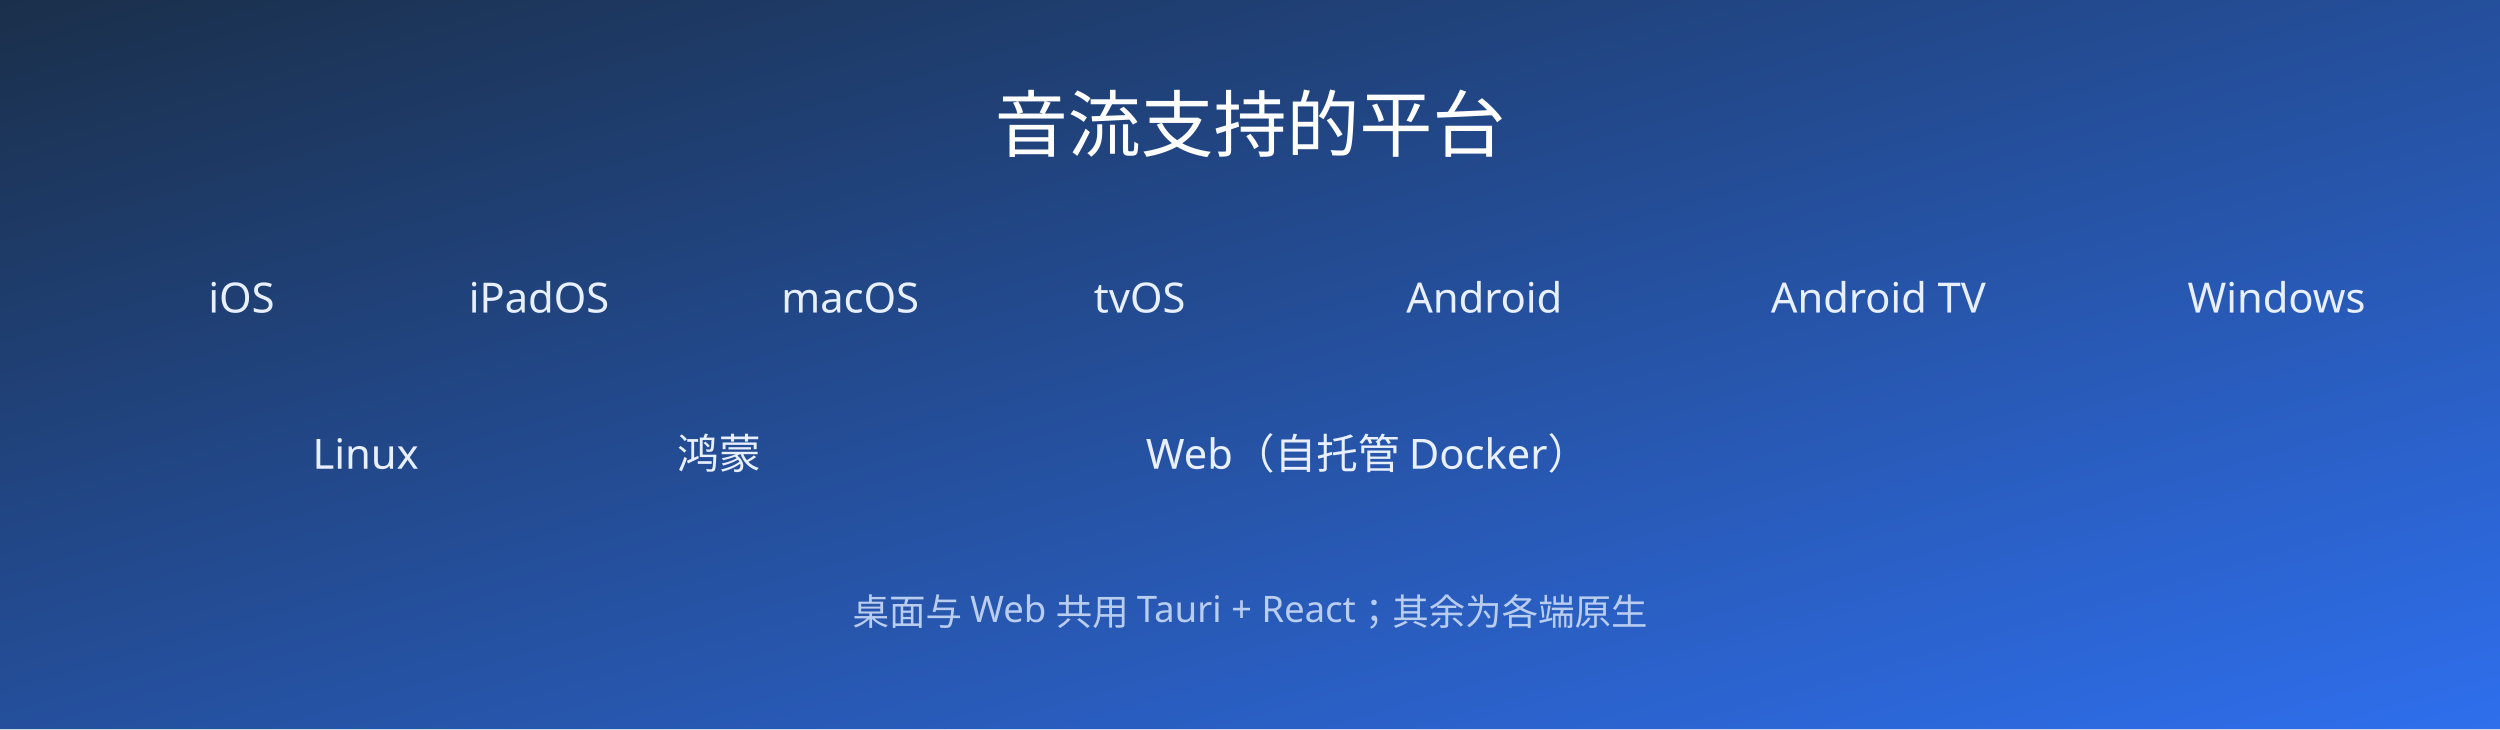
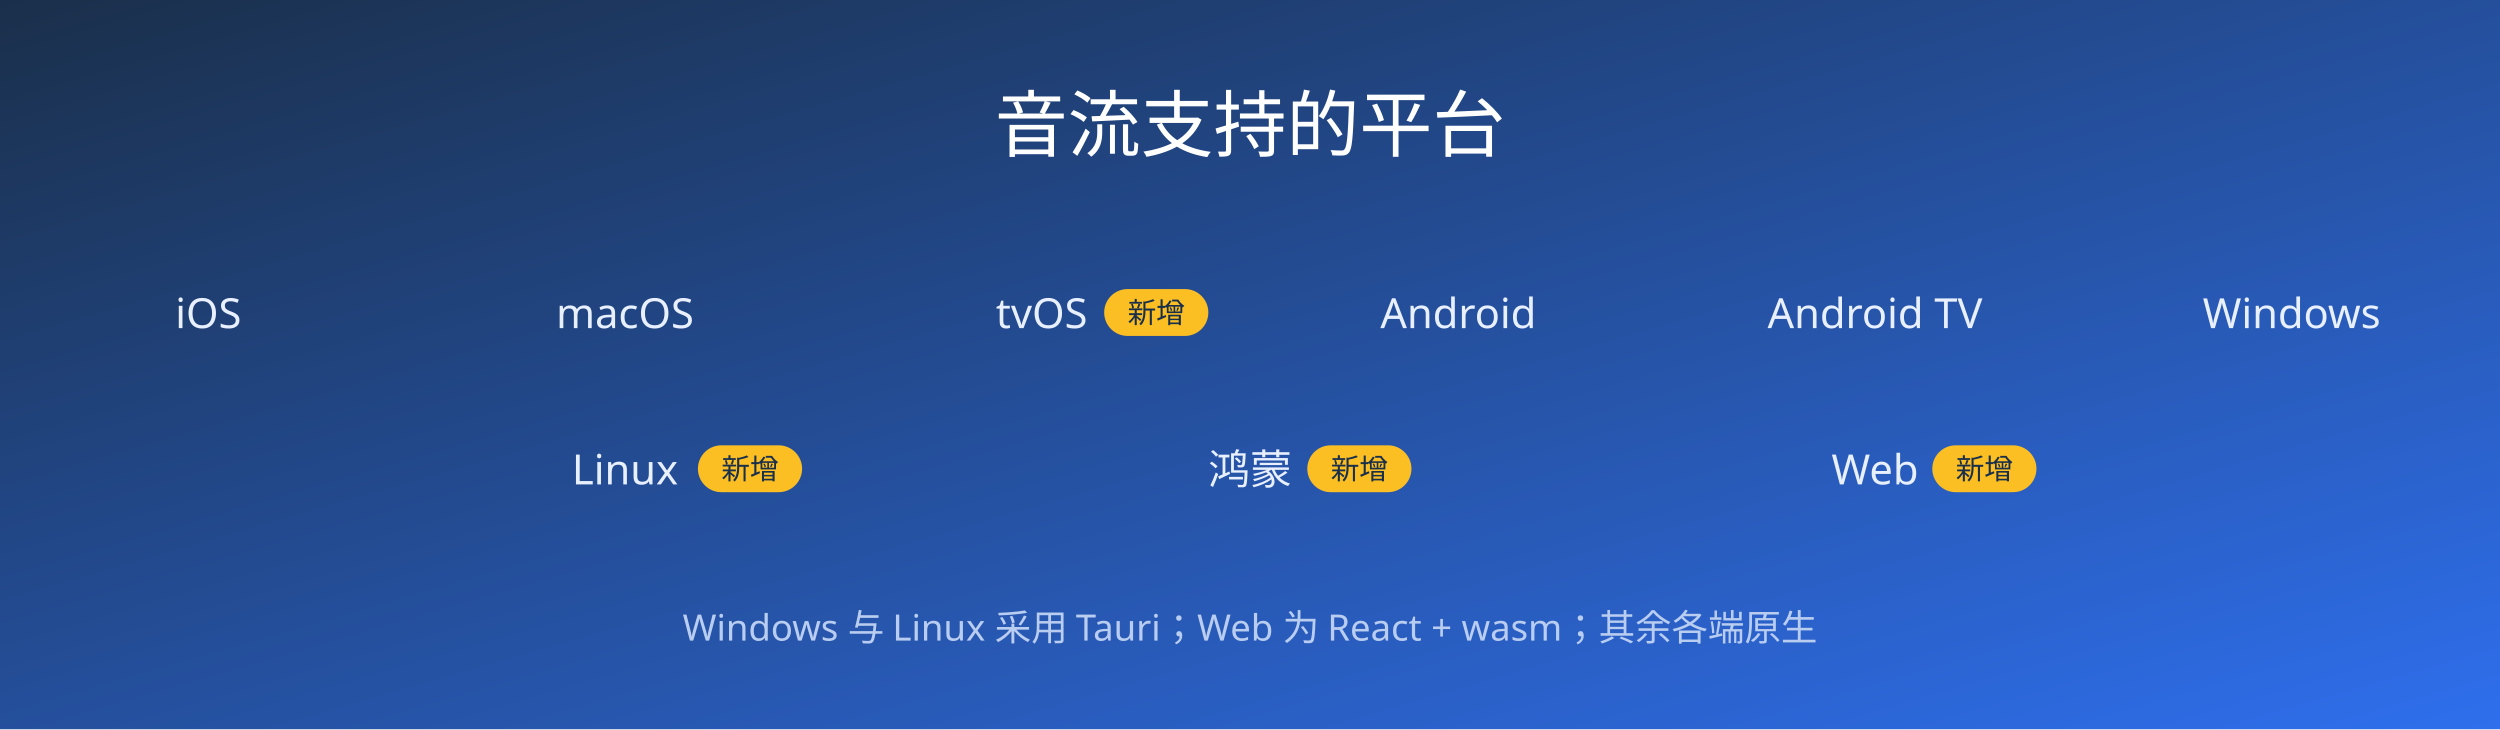
<svg xmlns="http://www.w3.org/2000/svg" width="960" height="280" viewBox="0 0 960 280" role="img" aria-label="支持的平台">
  <defs>
    <linearGradient id="p" x1="0" y1="0" x2="1" y2="1">
      <stop offset="0%" stop-color="#1a2f4a" />
      <stop offset="100%" stop-color="#2f6fed" />
    </linearGradient>
  </defs>
  <rect width="960" height="280" fill="url(#p)" />
  <text x="480" y="58" text-anchor="middle" fill="#fff" font-family="Georgia, 'Noto Serif SC', serif" font-size="28">音流支持的平台</text>
-   <g font-family="system-ui,'Noto Sans SC',sans-serif" font-size="16" fill="#e8f0ff">
-     <text x="80" y="120">iOS</text>
-     <text x="180" y="120">iPadOS</text>
-     <text x="300" y="120">macOS</text>
-     <text x="420" y="120">tvOS</text>
-     <text x="540" y="120">Android</text>
-     <text x="680" y="120">Android TV</text>
-     <text x="840" y="120">Windows</text>
-     <text x="120" y="180">Linux</text>
-     <text x="260" y="180">鸿蒙</text>
-     <text x="440" y="180">Web（自托管 Docker）</text>
+   <g font-family="system-ui,'Noto Sans SC',sans-serif" font-size="16" fill="#e8f0ff" text-anchor="middle">
+     <text x="80" y="126">iOS</text>
+     <text x="240" y="126">macOS</text>
+     <text x="400" y="126">tvOS</text>
+     <text x="560" y="126">Android</text>
+     <text x="720" y="126">Android TV</text>
+     <text x="880" y="126">Windows</text>
+     <text x="240" y="186">Linux</text>
+     <text x="480" y="186">鸿蒙</text>
+     <text x="720" y="186">Web</text>
  </g>
-   <text x="480" y="240" text-anchor="middle" fill="#b9cdf0" font-family="system-ui,'Noto Sans SC',sans-serif" font-size="14">桌面与 Web 共用 Tauri + React；其余为各端原生</text>
+   <g font-family="system-ui,'Noto Sans SC',sans-serif" font-size="11" text-anchor="middle">
+     <rect x="424" y="111" width="40" height="18" rx="9" fill="#fbbf24" />
+     <text x="444" y="124" fill="#1a2f4a">新增</text>
+     <rect x="268" y="171" width="40" height="18" rx="9" fill="#fbbf24" />
+     <text x="288" y="184" fill="#1a2f4a">新增</text>
+     <rect x="502" y="171" width="40" height="18" rx="9" fill="#fbbf24" />
+     <text x="522" y="184" fill="#1a2f4a">新增</text>
+     <rect x="742" y="171" width="40" height="18" rx="9" fill="#fbbf24" />
+     <text x="762" y="184" fill="#1a2f4a">新增</text>
+   </g>
+   <text x="480" y="246" text-anchor="middle" fill="#b9cdf0" font-family="system-ui,'Noto Sans SC',sans-serif" font-size="14">Windows 与 Linux 采用 Tauri；Web 为 React + wasm；其余各端原生</text>
</svg>
